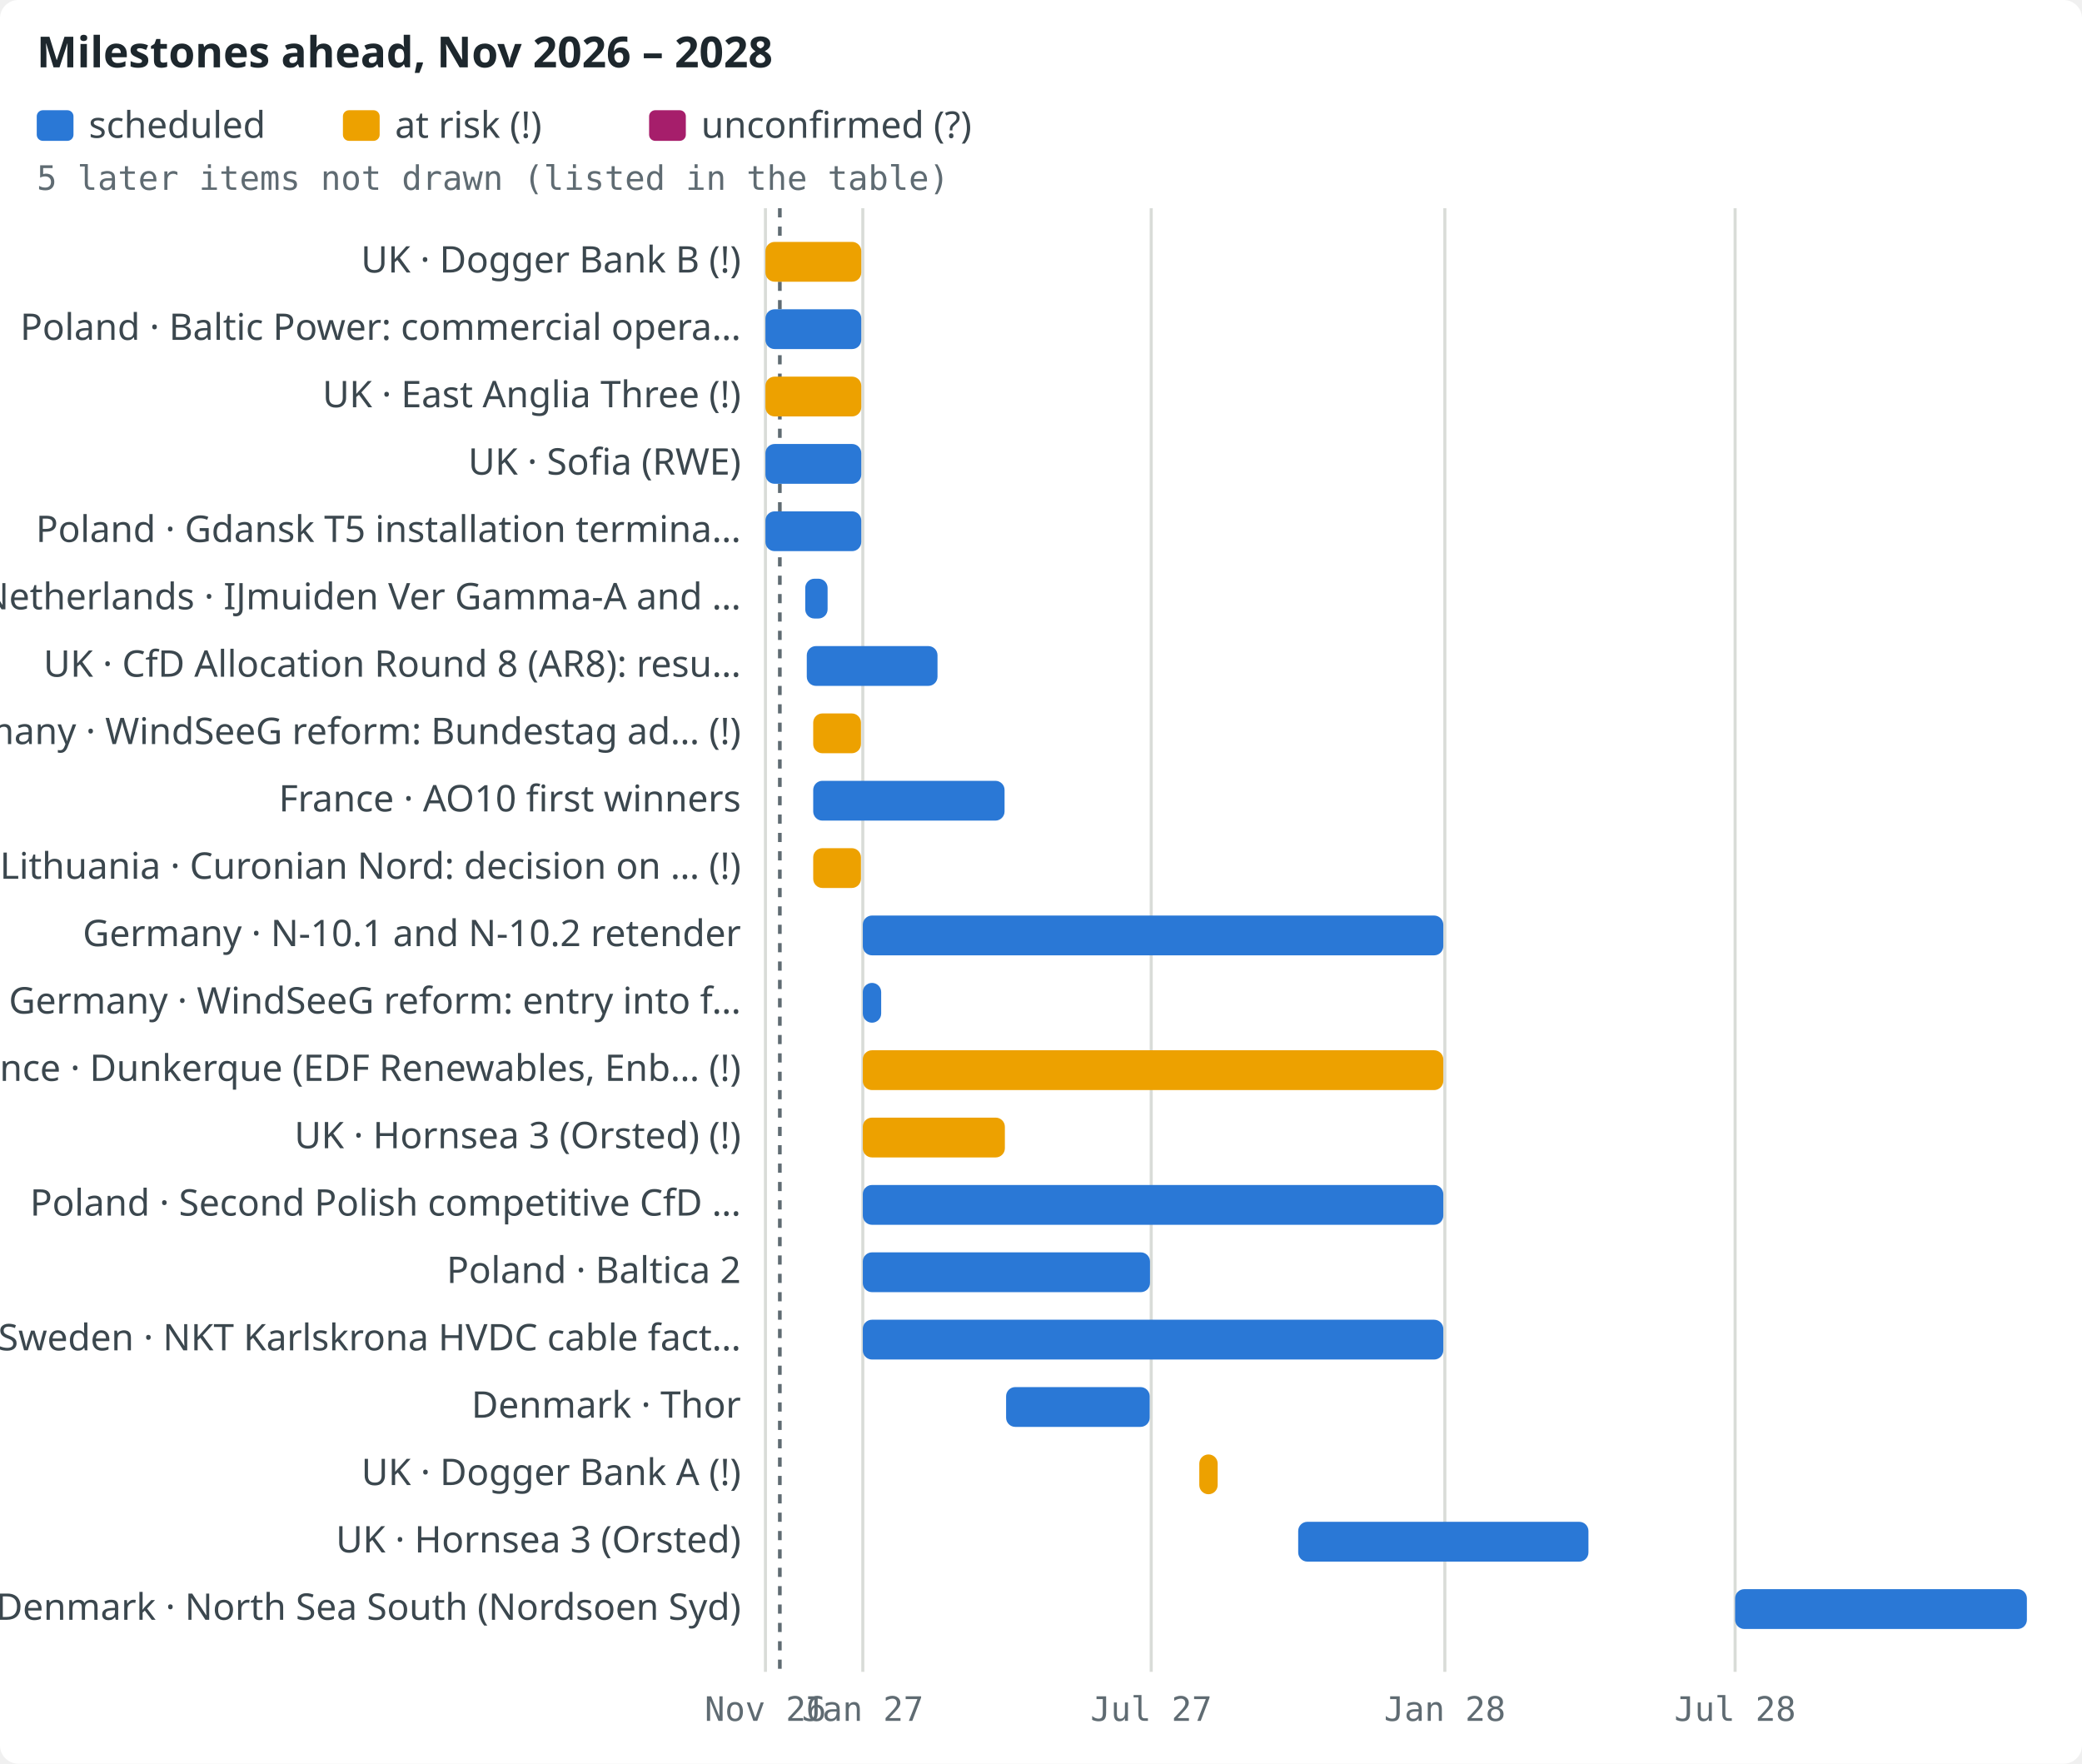
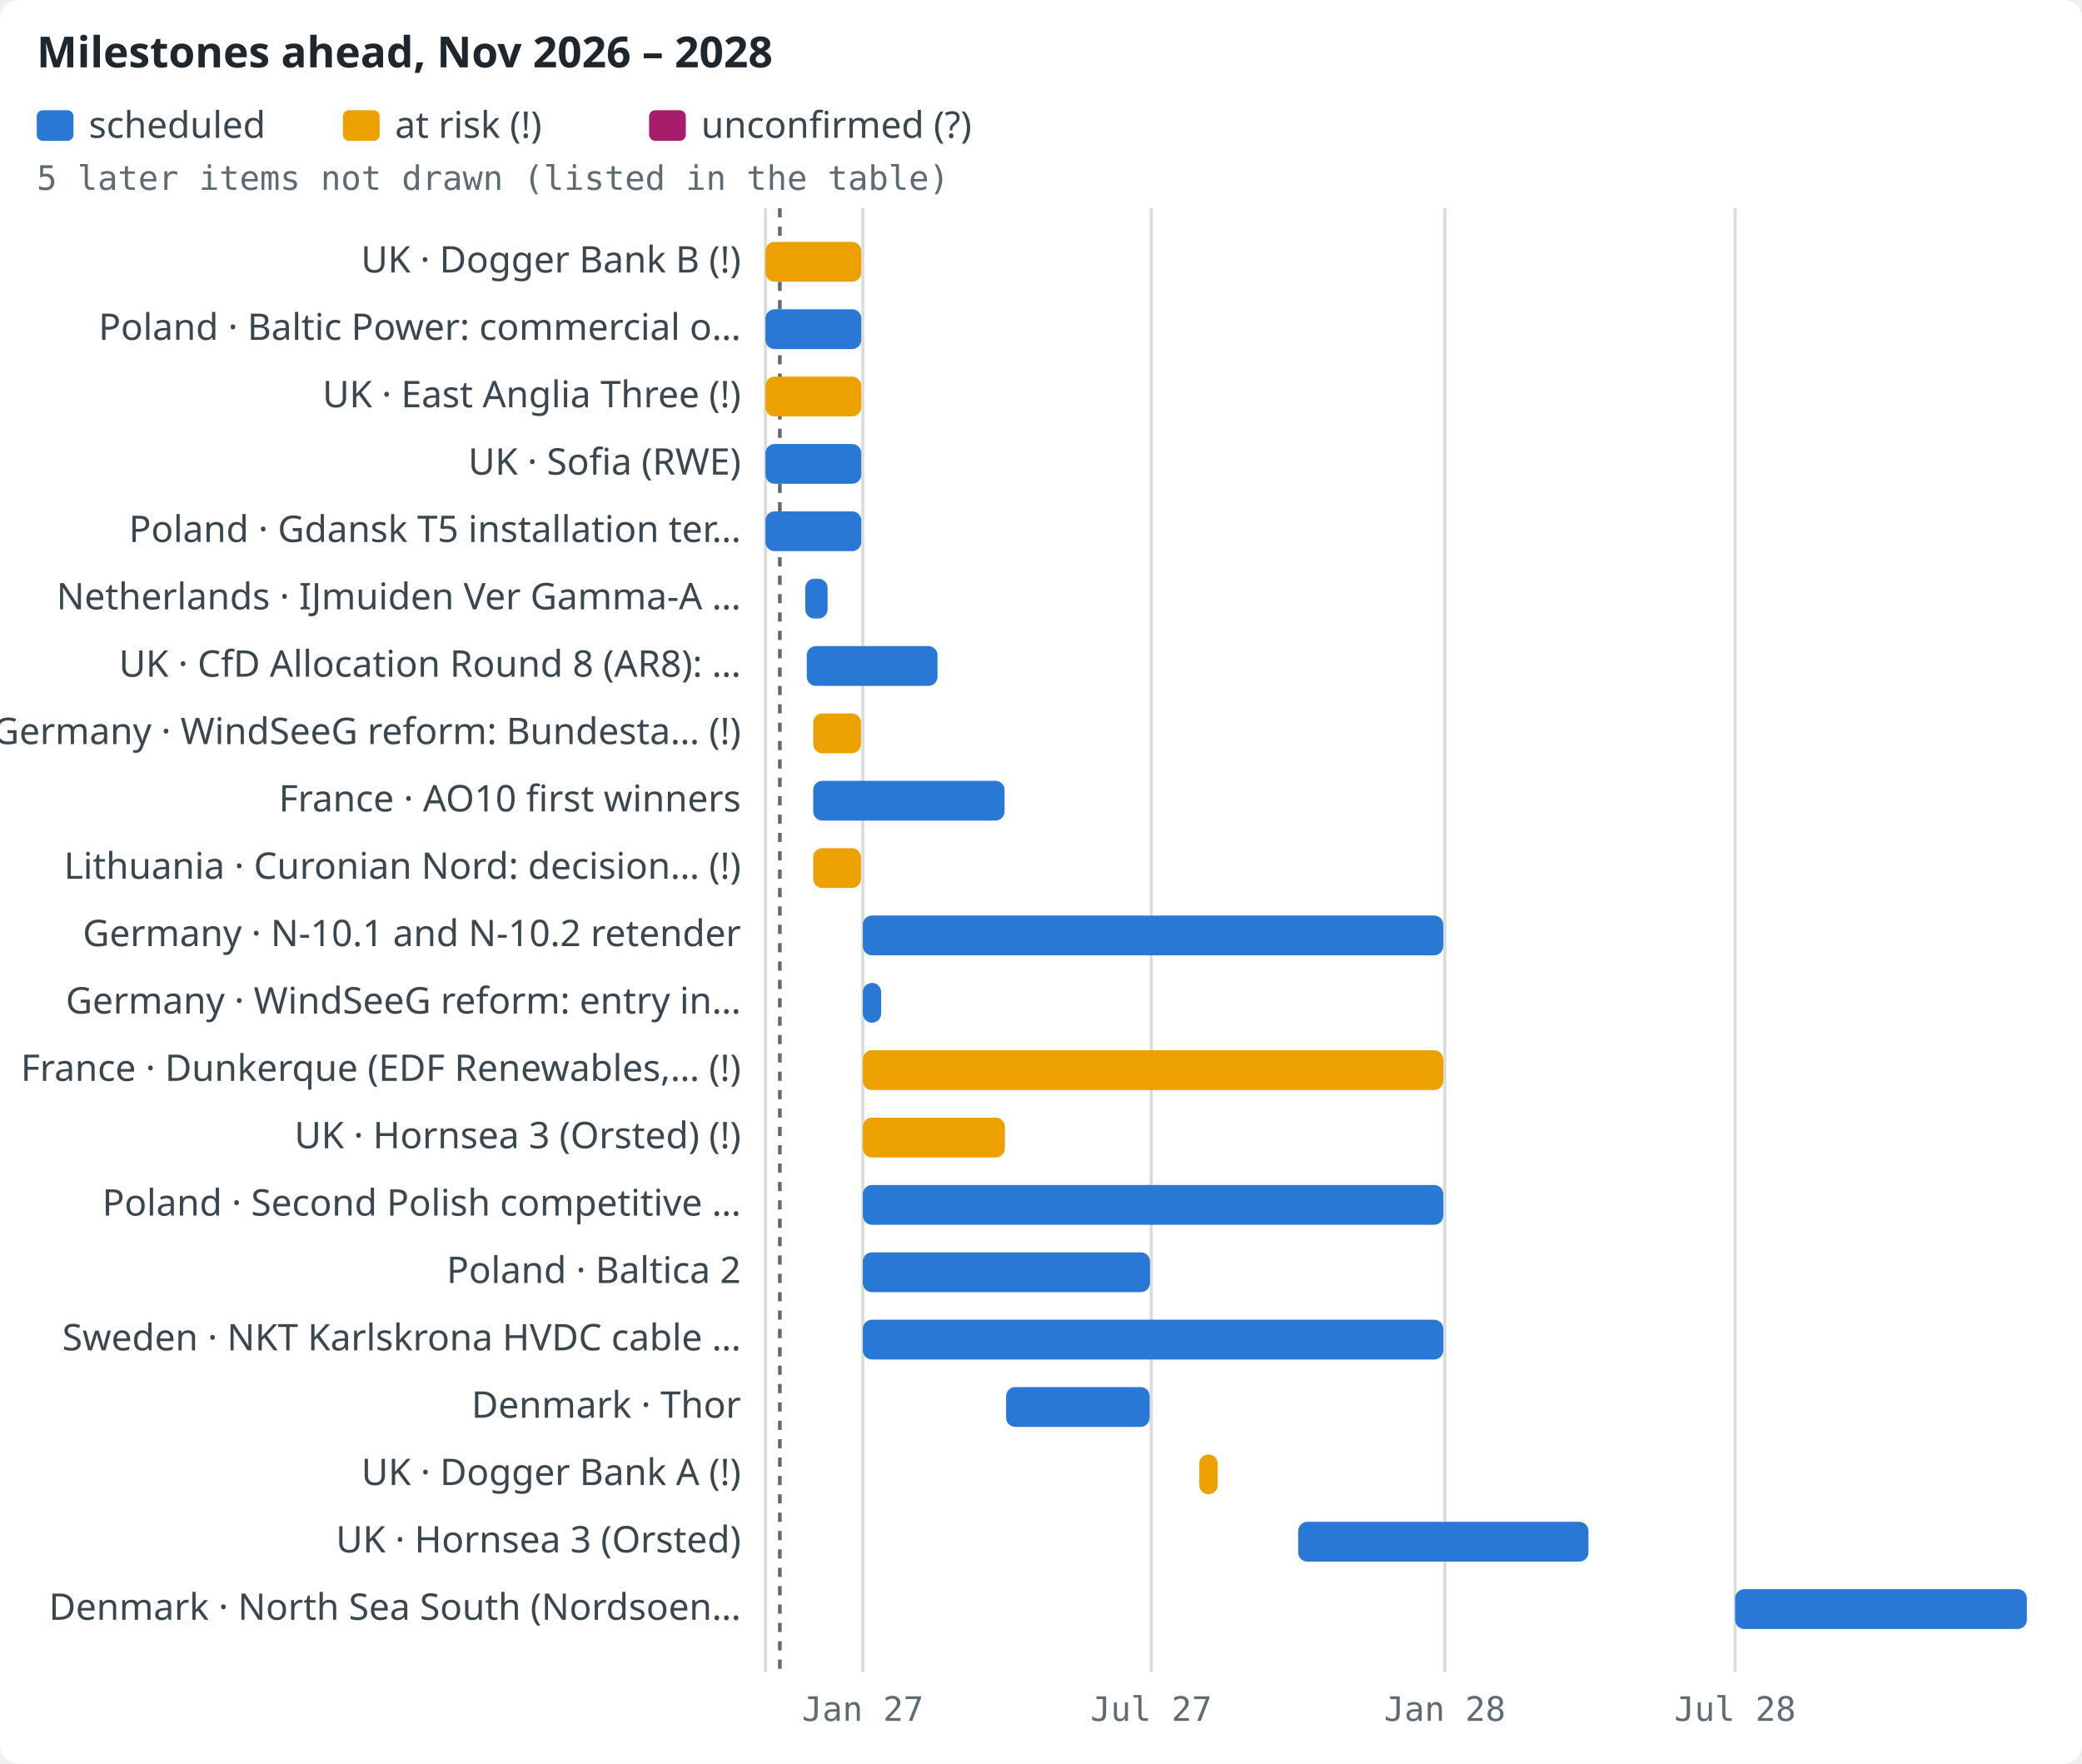
<svg xmlns="http://www.w3.org/2000/svg" viewBox="0 0 680 576" width="100%" role="img" aria-labelledby="c3w-t c3w-d" style="max-width:680px;height:auto;display:block">
  <style>
.ow-t{font:600 14px 'IBM Plex Sans',system-ui,sans-serif;fill:#1D272D}
.ow-l{font:12px 'IBM Plex Sans',system-ui,sans-serif;fill:#3b474e}
.ow-m{font:11px 'IBM Plex Mono',ui-monospace,monospace;fill:#5f6b72}
.ow-g{stroke:#d9dcd8;stroke-width:1}
.ow-z{stroke:#5f6b72;stroke-width:1.2}
.ow-s1{fill:#A61E6B}.ow-s2{fill:#2a78d6}.ow-s3{fill:#eda100}.ow-s4{fill:#1baf7a}
.ow-k1{stroke:#A61E6B}.ow-k2{stroke:#2a78d6}.ow-k3{stroke:#eda100}.ow-k4{stroke:#1baf7a}.ow-ki{stroke:#1D272D}
.ow-i{fill:#1D272D}.ow-bg{fill:#ffffff}.ow-o{fill:#ffffff}
.ow-h{paint-order:stroke;stroke:#ffffff;stroke-width:4px;stroke-linejoin:round}
@media (prefers-color-scheme:dark){
.ow-t{fill:#DAE0E2}.ow-l{fill:#c3cacd}.ow-m{fill:#99a5ab}.ow-g{stroke:#2f3b42}.ow-z{stroke:#99a5ab}
.ow-s1{fill:#d14f9a}.ow-s2{fill:#3987e5}.ow-s3{fill:#c98500}.ow-s4{fill:#199e70}
.ow-k1{stroke:#d14f9a}.ow-k2{stroke:#3987e5}.ow-k3{stroke:#c98500}.ow-k4{stroke:#199e70}.ow-ki{stroke:#DAE0E2}
.ow-i{fill:#DAE0E2}.ow-bg{fill:#172127}.ow-o{fill:#172127}.ow-h{stroke:#172127}}
</style>
  <rect class="ow-bg" x="0" y="0" width="680" height="576" rx="6" />
  <text class="ow-t" x="12" y="22">Milestones ahead, Nov 2026 – 2028</text>
  <rect class="ow-s2" x="12" y="36" width="12" height="10" rx="2" />
  <text class="ow-l" x="29" y="45">scheduled</text>
  <rect class="ow-s3" x="112" y="36" width="12" height="10" rx="2" />
  <text class="ow-l" x="129" y="45">at risk (!)</text>
  <rect class="ow-s1" x="212" y="36" width="12" height="10" rx="2" />
  <text class="ow-l" x="229" y="45">unconfirmed (?)</text>
  <text class="ow-m" x="12" y="62">5 later items not drawn (listed in the table)</text>
  <line class="ow-g" x1="250.0" x2="250.0" y1="68" y2="546" />
-   <text class="ow-m" x="250.0" y="562" text-anchor="middle">Nov 26</text>
  <line class="ow-g" x1="281.8" x2="281.8" y1="68" y2="546" />
  <text class="ow-m" x="281.8" y="562" text-anchor="middle">Jan 27</text>
  <line class="ow-g" x1="376.0" x2="376.0" y1="68" y2="546" />
  <text class="ow-m" x="376.0" y="562" text-anchor="middle">Jul 27</text>
  <line class="ow-g" x1="471.9" x2="471.9" y1="68" y2="546" />
  <text class="ow-m" x="471.9" y="562" text-anchor="middle">Jan 28</text>
  <line class="ow-g" x1="566.7" x2="566.7" y1="68" y2="546" />
  <text class="ow-m" x="566.7" y="562" text-anchor="middle">Jul 28</text>
  <line class="ow-z" x1="254.7" x2="254.7" y1="68" y2="546" stroke-dasharray="3 3" />
  <text class="ow-l" x="242" y="89" text-anchor="end">UK · Dogger Bank B (!)</text>
  <rect class="ow-s3" x="250.0" y="79" width="31.3" height="13" rx="3" />
-   <text class="ow-l" x="242" y="111" text-anchor="end">Poland · Baltic Power: commercial opera…</text>
+   <text class="ow-l" x="242" y="111" text-anchor="end">Poland · Baltic Power: commercial o…</text>
  <rect class="ow-s2" x="250.0" y="101" width="31.3" height="13" rx="3" />
  <text class="ow-l" x="242" y="133" text-anchor="end">UK · East Anglia Three (!)</text>
  <rect class="ow-s3" x="250.0" y="123" width="31.3" height="13" rx="3" />
  <text class="ow-l" x="242" y="155" text-anchor="end">UK · Sofia (RWE)</text>
  <rect class="ow-s2" x="250.0" y="145" width="31.3" height="13" rx="3" />
-   <text class="ow-l" x="242" y="177" text-anchor="end">Poland · Gdansk T5 installation termina…</text>
+   <text class="ow-l" x="242" y="177" text-anchor="end">Poland · Gdansk T5 installation ter…</text>
  <rect class="ow-s2" x="250.0" y="167" width="31.3" height="13" rx="3" />
-   <text class="ow-l" x="242" y="199" text-anchor="end">Netherlands · IJmuiden Ver Gamma-A and …</text>
+   <text class="ow-l" x="242" y="199" text-anchor="end">Netherlands · IJmuiden Ver Gamma-A …</text>
  <rect class="ow-s2" x="263.0" y="189" width="7.3" height="13" rx="3" />
-   <text class="ow-l" x="242" y="221" text-anchor="end">UK · CfD Allocation Round 8 (AR8): resu…</text>
+   <text class="ow-l" x="242" y="221" text-anchor="end">UK · CfD Allocation Round 8 (AR8): …</text>
  <rect class="ow-s2" x="263.5" y="211" width="42.7" height="13" rx="3" />
-   <text class="ow-l" x="242" y="243" text-anchor="end">Germany · WindSeeG reform: Bundestag ad… (!)</text>
+   <text class="ow-l" x="242" y="243" text-anchor="end">Germany · WindSeeG reform: Bundesta… (!)</text>
  <rect class="ow-s3" x="265.6" y="233" width="15.6" height="13" rx="3" />
  <text class="ow-l" x="242" y="265" text-anchor="end">France · AO10 first winners</text>
  <rect class="ow-s2" x="265.6" y="255" width="62.5" height="13" rx="3" />
-   <text class="ow-l" x="242" y="287" text-anchor="end">Lithuania · Curonian Nord: decision on … (!)</text>
+   <text class="ow-l" x="242" y="287" text-anchor="end">Lithuania · Curonian Nord: decision… (!)</text>
  <rect class="ow-s3" x="265.6" y="277" width="15.6" height="13" rx="3" />
  <text class="ow-l" x="242" y="309" text-anchor="end">Germany · N-10.1 and N-10.2 retender</text>
  <rect class="ow-s2" x="281.8" y="299" width="189.6" height="13" rx="3" />
-   <text class="ow-l" x="242" y="331" text-anchor="end">Germany · WindSeeG reform: entry into f…</text>
+   <text class="ow-l" x="242" y="331" text-anchor="end">Germany · WindSeeG reform: entry in…</text>
  <rect class="ow-s2" x="281.8" y="321" width="6.0" height="13" rx="3" />
-   <text class="ow-l" x="242" y="353" text-anchor="end">France · Dunkerque (EDF Renewables, Enb… (!)</text>
+   <text class="ow-l" x="242" y="353" text-anchor="end">France · Dunkerque (EDF Renewables,… (!)</text>
  <rect class="ow-s3" x="281.8" y="343" width="189.6" height="13" rx="3" />
  <text class="ow-l" x="242" y="375" text-anchor="end">UK · Hornsea 3 (Orsted) (!)</text>
  <rect class="ow-s3" x="281.8" y="365" width="46.4" height="13" rx="3" />
-   <text class="ow-l" x="242" y="397" text-anchor="end">Poland · Second Polish competitive CfD …</text>
+   <text class="ow-l" x="242" y="397" text-anchor="end">Poland · Second Polish competitive …</text>
  <rect class="ow-s2" x="281.8" y="387" width="189.6" height="13" rx="3" />
  <text class="ow-l" x="242" y="419" text-anchor="end">Poland · Baltica 2</text>
  <rect class="ow-s2" x="281.8" y="409" width="93.8" height="13" rx="3" />
-   <text class="ow-l" x="242" y="441" text-anchor="end">Sweden · NKT Karlskrona HVDC cable fact…</text>
+   <text class="ow-l" x="242" y="441" text-anchor="end">Sweden · NKT Karlskrona HVDC cable …</text>
  <rect class="ow-s2" x="281.8" y="431" width="189.6" height="13" rx="3" />
  <text class="ow-l" x="242" y="463" text-anchor="end">Denmark · Thor</text>
  <rect class="ow-s2" x="328.6" y="453" width="46.9" height="13" rx="3" />
  <text class="ow-l" x="242" y="485" text-anchor="end">UK · Dogger Bank A (!)</text>
  <rect class="ow-s3" x="391.7" y="475" width="6.0" height="13" rx="3" />
  <text class="ow-l" x="242" y="507" text-anchor="end">UK · Hornsea 3 (Orsted)</text>
  <rect class="ow-s2" x="424.0" y="497" width="94.8" height="13" rx="3" />
-   <text class="ow-l" x="242" y="529" text-anchor="end">Denmark · North Sea South (Nordsoen Syd)</text>
+   <text class="ow-l" x="242" y="529" text-anchor="end">Denmark · North Sea South (Nordsoen…</text>
  <rect class="ow-s2" x="566.7" y="519" width="95.3" height="13" rx="3" />
</svg>
